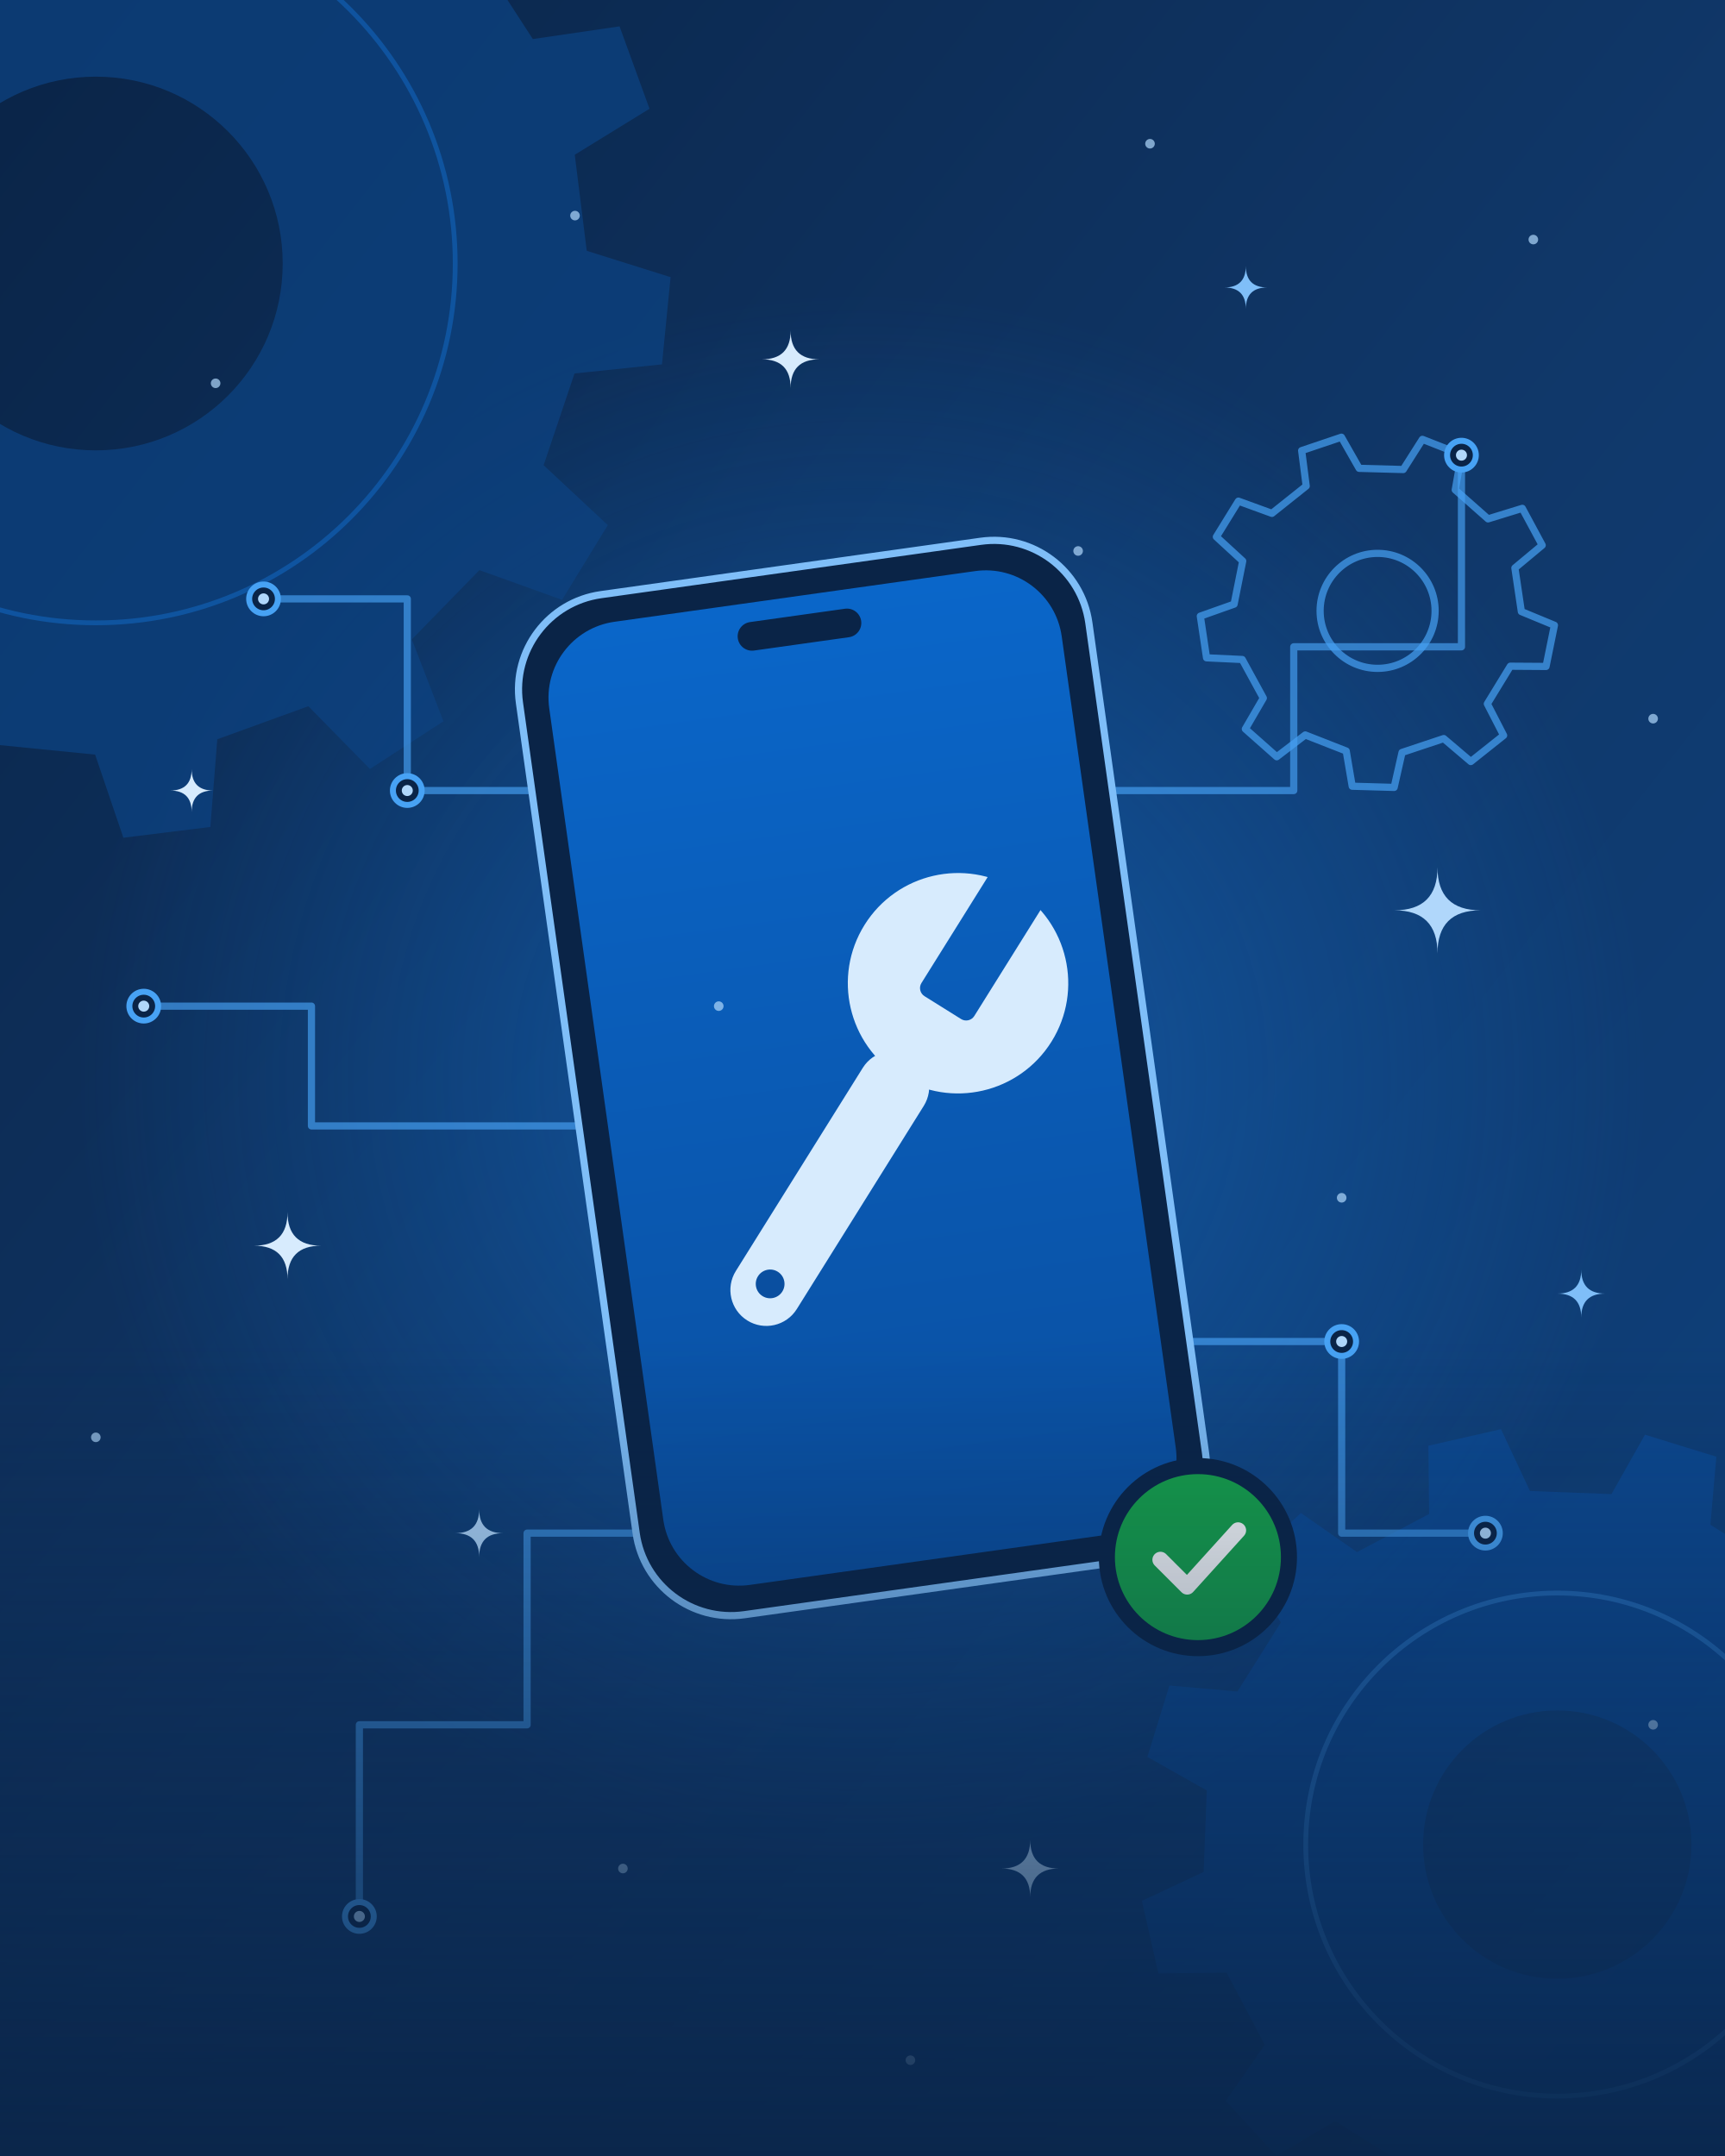
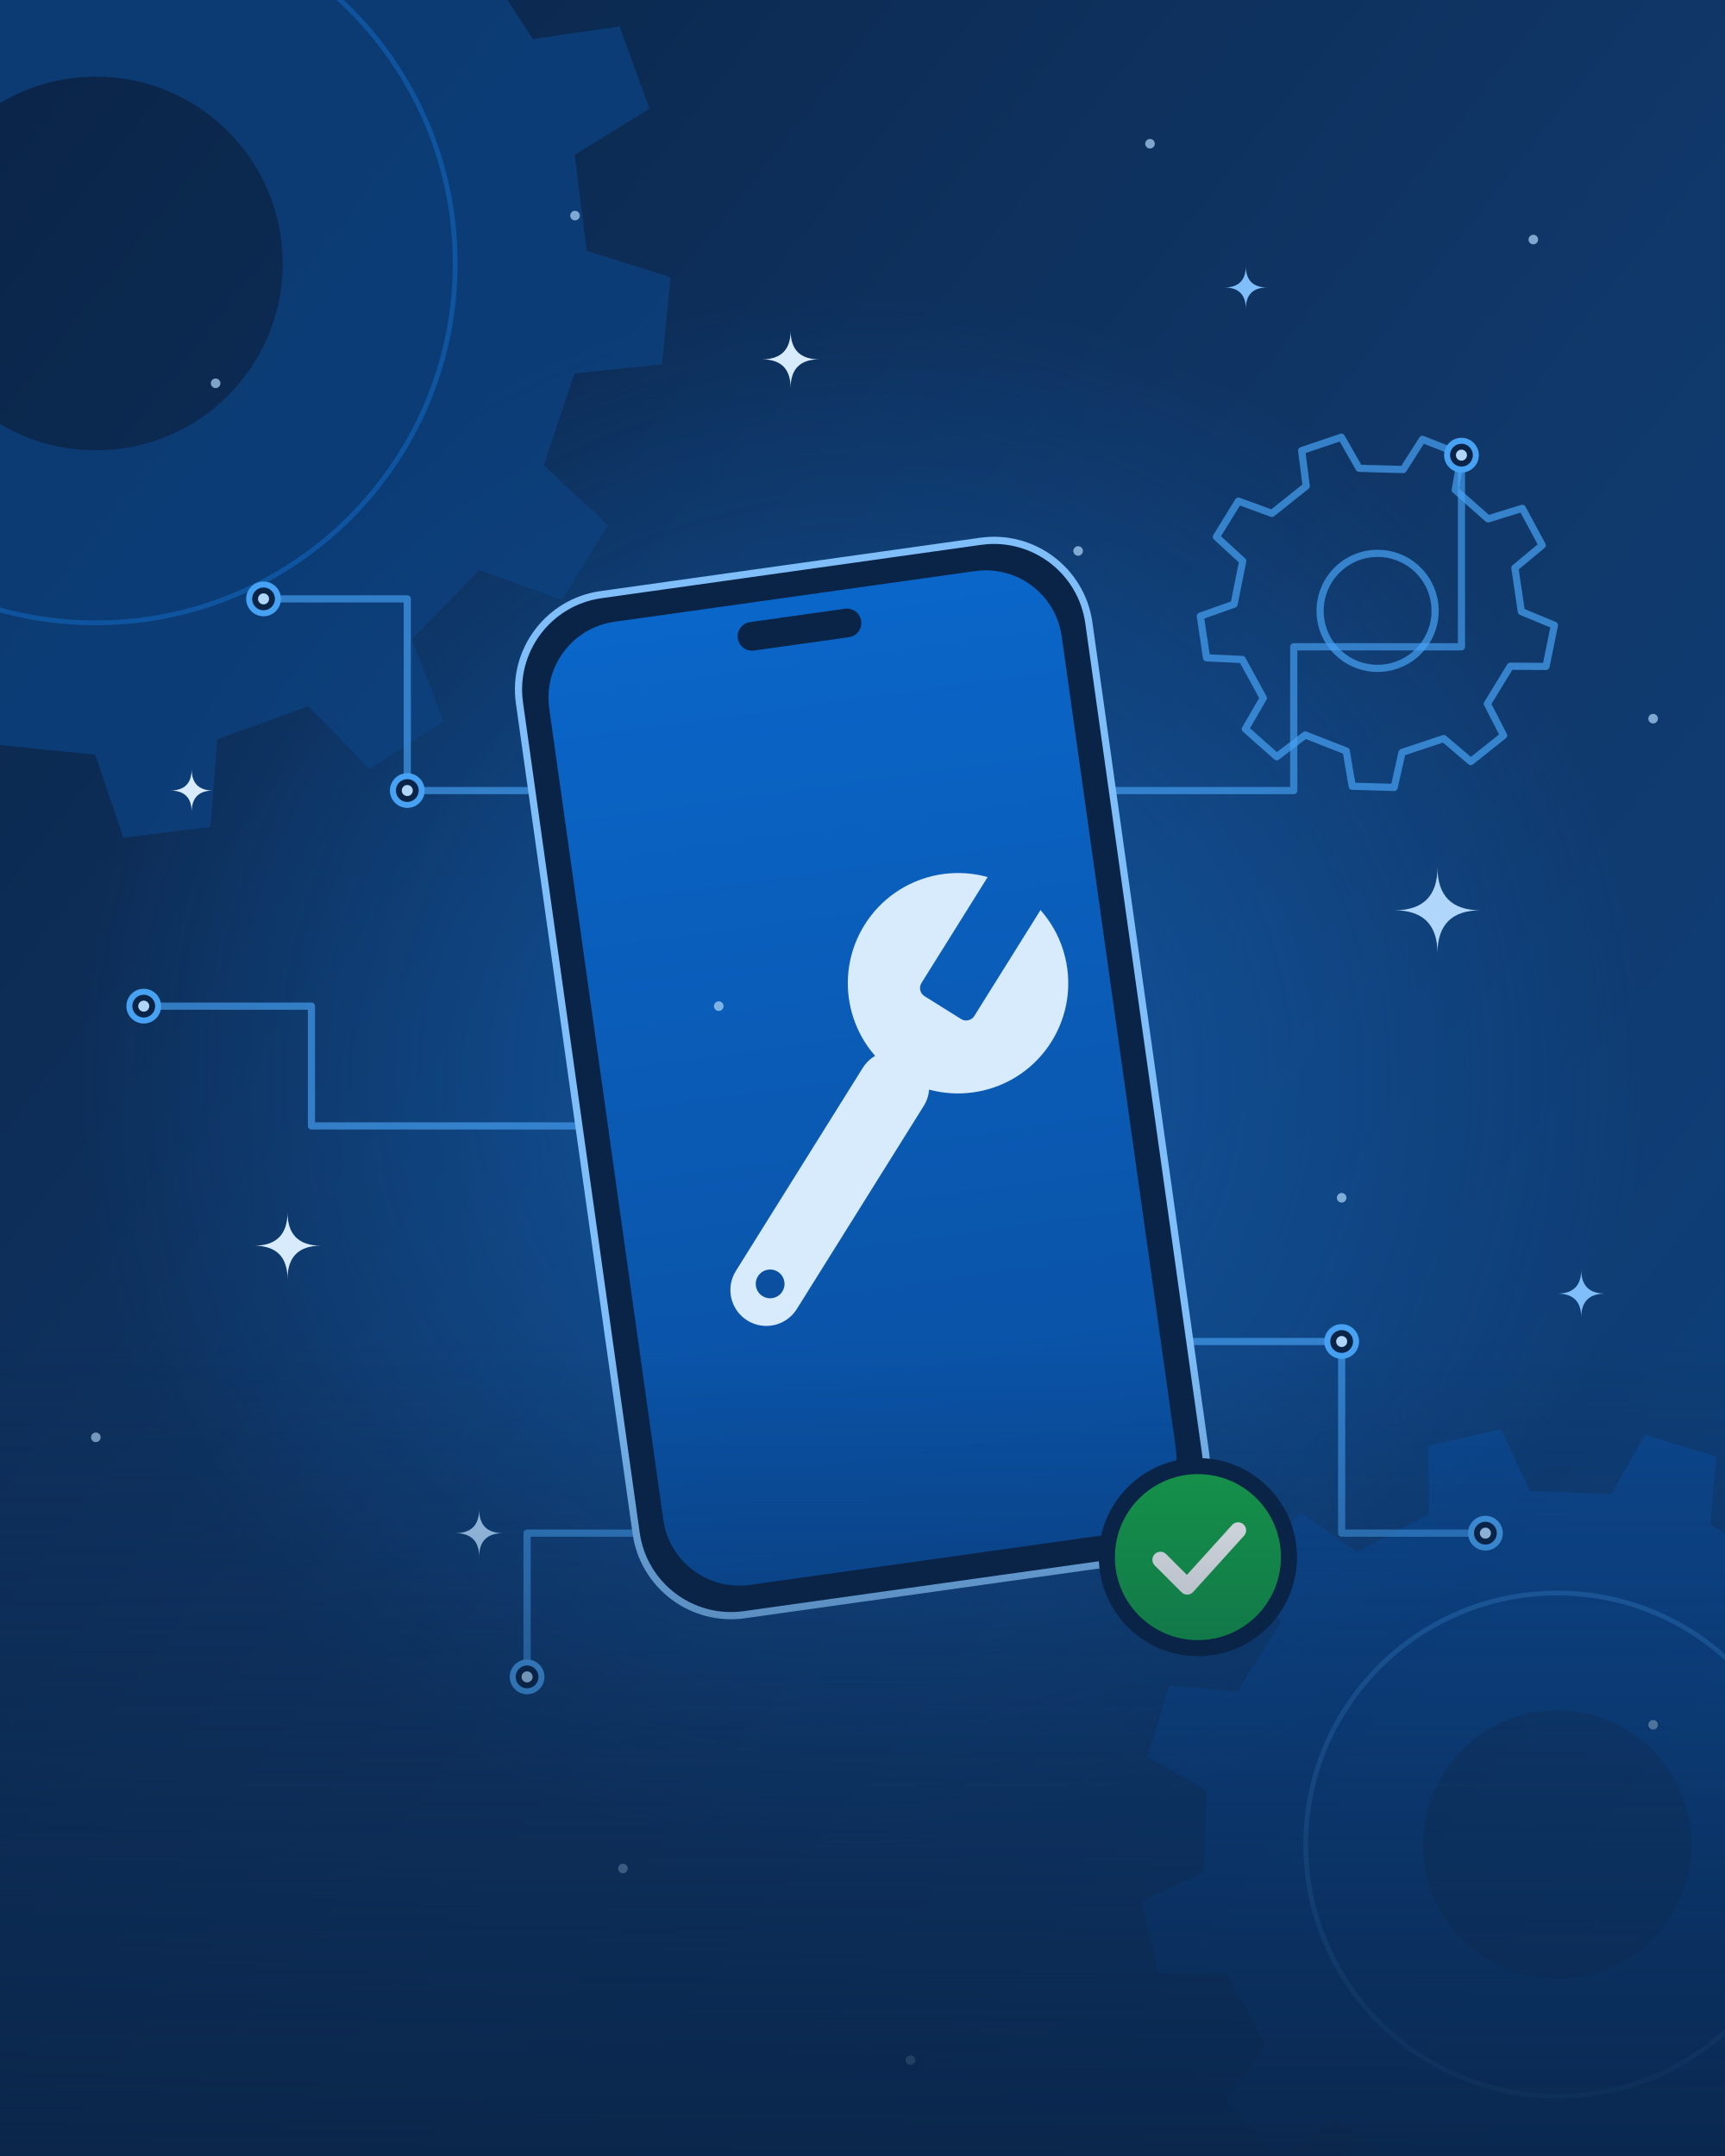
<svg xmlns="http://www.w3.org/2000/svg" width="720" height="900" viewBox="0 0 720 900" fill="none" role="img" aria-label="Ilustrasi Sparein: ponsel diperbaiki dengan kunci inggris, dikelilingi roda gigi dan sirkuit">
  <defs>
    <linearGradient id="bg" x1="0" y1="0" x2="1" y2="1">
      <stop offset="0" stop-color="#0A2447" />
      <stop offset="0.55" stop-color="#10386A" />
      <stop offset="1" stop-color="#0D4280" />
    </linearGradient>
    <radialGradient id="glow" cx="0.5" cy="0.5" r="0.5">
      <stop offset="0" stop-color="#1581EE" stop-opacity="0.45" />
      <stop offset="1" stop-color="#1581EE" stop-opacity="0" />
    </radialGradient>
    <linearGradient id="screen" x1="0" y1="0" x2="0" y2="1">
      <stop offset="0" stop-color="#0A66C9" />
      <stop offset="1" stop-color="#0A4FA0" />
    </linearGradient>
    <linearGradient id="fade" x1="0" y1="0" x2="0" y2="1">
      <stop offset="0" stop-color="#0A2447" stop-opacity="0" />
      <stop offset="1" stop-color="#0A2447" stop-opacity="0.9" />
    </linearGradient>
    <mask id="wrenchMask">
      <rect x="-100" y="-120" width="200" height="260" fill="#fff" />
      <rect x="-13" y="-120" width="26" height="62" rx="4" fill="#000" />
    </mask>
  </defs>
  <rect width="720" height="900" fill="url(#bg)" />
  <circle cx="360" cy="450" r="330" fill="url(#glow)" />
  <path d="M244.9 104.7 L279.9 115.7 L276.3 152.1 L239.8 155.9 L226.9 194.2 L253.7 219.2 L234.6 250.4 L200.1 238.0 L171.9 266.9 L185.1 301.1 L154.4 321.0 L128.7 294.8 L90.7 308.6 L87.8 345.2 L51.5 349.7 L39.7 315.0 L-0.5 311.0 L-18.9 342.7 L-53.6 331.0 L-49.2 294.6 L-83.7 273.5 L-114.0 294.0 L-140.2 268.5 L-120.4 237.6 L-142.4 203.7 L-178.6 209.0 L-191.1 174.6 L-159.9 155.4 L-164.9 115.3 L-199.9 104.3 L-196.3 67.9 L-159.8 64.1 L-146.9 25.8 L-173.7 0.8 L-154.6 -30.4 L-120.1 -18.0 L-91.9 -46.9 L-105.1 -81.1 L-74.4 -101.0 L-48.7 -74.8 L-10.7 -88.6 L-7.8 -125.2 L28.5 -129.7 L40.3 -95.0 L80.5 -91.0 L98.9 -122.7 L133.6 -111.0 L129.2 -74.6 L163.7 -53.5 L194.0 -74.0 L220.2 -48.5 L200.4 -17.6 L222.4 16.3 L258.6 11.0 L271.1 45.4 L239.9 64.6Z M118.0 110.0 A78 78 0 1 0 -38.0 110.0 A78 78 0 1 0 118.0 110.0Z" fill="#0D4280" fill-opacity="0.75" fill-rule="evenodd" />
  <circle cx="40" cy="110" r="150" stroke="#1581EE" stroke-opacity="0.35" stroke-width="2" />
  <path d="M796.3 792.6 L821.1 806.6 L811.9 836.4 L783.5 833.9 L765.4 862.7 L779.9 887.3 L757.0 908.4 L733.6 892.1 L703.5 908.0 L703.8 936.5 L673.5 943.4 L661.4 917.6 L627.4 916.3 L613.4 941.1 L583.6 931.9 L586.1 903.5 L557.3 885.4 L532.7 899.9 L511.6 877.0 L527.9 853.6 L512.0 823.5 L483.5 823.8 L476.6 793.5 L502.4 781.4 L503.7 747.4 L478.9 733.4 L488.1 703.6 L516.5 706.1 L534.6 677.3 L520.1 652.7 L543.0 631.6 L566.4 647.9 L596.5 632.0 L596.2 603.5 L626.5 596.6 L638.6 622.4 L672.6 623.7 L686.6 598.9 L716.4 608.1 L713.9 636.5 L742.7 654.6 L767.3 640.1 L788.4 663.0 L772.1 686.4 L788.0 716.5 L816.5 716.2 L823.4 746.5 L797.6 758.6Z M706.0 770.0 A56 56 0 1 0 594.0 770.0 A56 56 0 1 0 706.0 770.0Z" fill="#0A4FA0" fill-opacity="0.6" fill-rule="evenodd" />
  <circle cx="650" cy="770" r="105" stroke="#47A2F4" stroke-opacity="0.35" stroke-width="2" />
  <path d="M635.0 255.3 L648.8 261.0 L645.3 278.2 L630.4 278.1 L620.8 293.8 L627.6 307.0 L613.9 317.9 L602.6 308.3 L585.2 314.1 L581.9 328.7 L564.4 328.2 L561.9 313.5 L544.8 306.8 L532.9 315.9 L519.8 304.3 L527.3 291.4 L518.5 275.3 L503.6 274.6 L501.0 257.2 L515.1 252.2 L518.7 234.2 L507.7 224.1 L516.9 209.2 L530.9 214.3 L545.2 202.9 L543.3 188.1 L559.9 182.5 L567.3 195.5 L585.7 196.0 L593.7 183.4 L610.0 189.8 L607.4 204.5 L621.1 216.6 L635.4 212.2 L643.7 227.6 L632.3 237.1Z M599.0 255.0 A24 24 0 1 0 551.0 255.0 A24 24 0 1 0 599.0 255.0Z" stroke="#47A2F4" stroke-opacity="0.7" stroke-width="3" stroke-linejoin="round" fill-rule="evenodd" />
  <g stroke="#47A2F4" stroke-opacity="0.65" stroke-width="3" stroke-linecap="round" stroke-linejoin="round">
    <path d="M290 330 H170 V250 H110" />
    <path d="M430 560 H560 V640 H620" />
-     <path d="M300 640 H220 V720 H150 V800" />
+     <path d="M300 640 H220 V700" />
    <path d="M440 330 H540 V270 H610 V190" />
    <path d="M250 470 H130 V420 H60" />
  </g>
  <circle cx="110" cy="250" r="6" fill="#0A2447" stroke="#47A2F4" stroke-width="2.5" />
  <circle cx="110" cy="250" r="2.3" fill="#B0D7FB" />
  <circle cx="620" cy="640" r="6" fill="#0A2447" stroke="#47A2F4" stroke-width="2.5" />
  <circle cx="620" cy="640" r="2.3" fill="#B0D7FB" />
-   <circle cx="150" cy="800" r="6" fill="#0A2447" stroke="#47A2F4" stroke-width="2.5" />
-   <circle cx="150" cy="800" r="2.3" fill="#B0D7FB" />
+   <circle cx="220" cy="700" r="6" fill="#0A2447" stroke="#47A2F4" stroke-width="2.5" />
+   <circle cx="220" cy="700" r="2.3" fill="#B0D7FB" />
  <circle cx="610" cy="190" r="6" fill="#0A2447" stroke="#47A2F4" stroke-width="2.5" />
  <circle cx="610" cy="190" r="2.3" fill="#B0D7FB" />
  <circle cx="60" cy="420" r="6" fill="#0A2447" stroke="#47A2F4" stroke-width="2.5" />
  <circle cx="60" cy="420" r="2.3" fill="#B0D7FB" />
  <circle cx="170" cy="330" r="6" fill="#0A2447" stroke="#47A2F4" stroke-width="2.5" />
  <circle cx="170" cy="330" r="2.3" fill="#B0D7FB" />
  <circle cx="560" cy="560" r="6" fill="#0A2447" stroke="#47A2F4" stroke-width="2.5" />
  <circle cx="560" cy="560" r="2.3" fill="#B0D7FB" />
  <g transform="translate(360 450) rotate(-8)">
    <rect x="-120.0" y="-215.0" width="240" height="430" rx="40" fill="#0A2447" stroke="#7FBEF8" stroke-width="3" />
    <rect x="-108.0" y="-203.0" width="216" height="406" rx="32" fill="url(#screen)" />
    <rect x="-26" y="-195.0" width="52" height="12" rx="6" fill="#0A2447" />
    <g transform="translate(0 20) rotate(40)">
      <g transform="scale(1.0)">
        <g mask="url(#wrenchMask)">
          <circle cx="0" cy="-70" r="46" fill="#D7EBFD" />
        </g>
        <rect x="-15" y="-34" width="30" height="130" rx="15" fill="#D7EBFD" />
        <circle cx="0" cy="78" r="6" fill="#0A4FA0" />
      </g>
    </g>
  </g>
  <g transform="translate(500 650) scale(1.117647)">
    <circle r="34" fill="#16A34A" stroke="#0A2447" stroke-width="6" />
    <path d="M-14 1 L-4 11 L15 -10" fill="none" stroke="#fff" stroke-width="6" stroke-linecap="round" stroke-linejoin="round" />
  </g>
  <path d="M120 506 Q120 520 134 520 Q120 520 120 534 Q120 520 106 520 Q120 520 120 506Z" fill="#D7EBFD" />
  <path d="M600 362 Q600 380 618 380 Q600 380 600 398 Q600 380 582 380 Q600 380 600 362Z" fill="#B0D7FB" />
  <path d="M330 138 Q330 150 342 150 Q330 150 330 162 Q330 150 318 150 Q330 150 330 138Z" fill="#D7EBFD" />
  <path d="M660 530 Q660 540 670 540 Q660 540 660 550 Q660 540 650 540 Q660 540 660 530Z" fill="#7FBEF8" />
  <path d="M200 630 Q200 640 210 640 Q200 640 200 650 Q200 640 190 640 Q200 640 200 630Z" fill="#B0D7FB" />
  <path d="M520 111 Q520 120 529 120 Q520 120 520 129 Q520 120 511 120 Q520 120 520 111Z" fill="#7FBEF8" />
  <path d="M80 321 Q80 330 89 330 Q80 330 80 339 Q80 330 71 330 Q80 330 80 321Z" fill="#D7EBFD" />
-   <path d="M430 768 Q430 780 442 780 Q430 780 430 792 Q430 780 418 780 Q430 780 430 768Z" fill="#B0D7FB" />
  <circle cx="240" cy="90" r="2" fill="#B0D7FB" fill-opacity="0.7" />
  <circle cx="480" cy="60" r="2" fill="#B0D7FB" fill-opacity="0.7" />
  <circle cx="690" cy="300" r="2" fill="#B0D7FB" fill-opacity="0.7" />
  <circle cx="40" cy="600" r="2" fill="#B0D7FB" fill-opacity="0.7" />
  <circle cx="560" cy="500" r="2" fill="#B0D7FB" fill-opacity="0.7" />
  <circle cx="380" cy="860" r="2" fill="#B0D7FB" fill-opacity="0.7" />
  <circle cx="690" cy="720" r="2" fill="#B0D7FB" fill-opacity="0.7" />
  <circle cx="260" cy="780" r="2" fill="#B0D7FB" fill-opacity="0.7" />
  <circle cx="90" cy="160" r="2" fill="#B0D7FB" fill-opacity="0.7" />
  <circle cx="450" cy="230" r="2" fill="#B0D7FB" fill-opacity="0.7" />
  <circle cx="300" cy="420" r="2" fill="#B0D7FB" fill-opacity="0.7" />
  <circle cx="640" cy="100" r="2" fill="#B0D7FB" fill-opacity="0.7" />
  <rect y="560" width="720" height="340" fill="url(#fade)" />
</svg>
